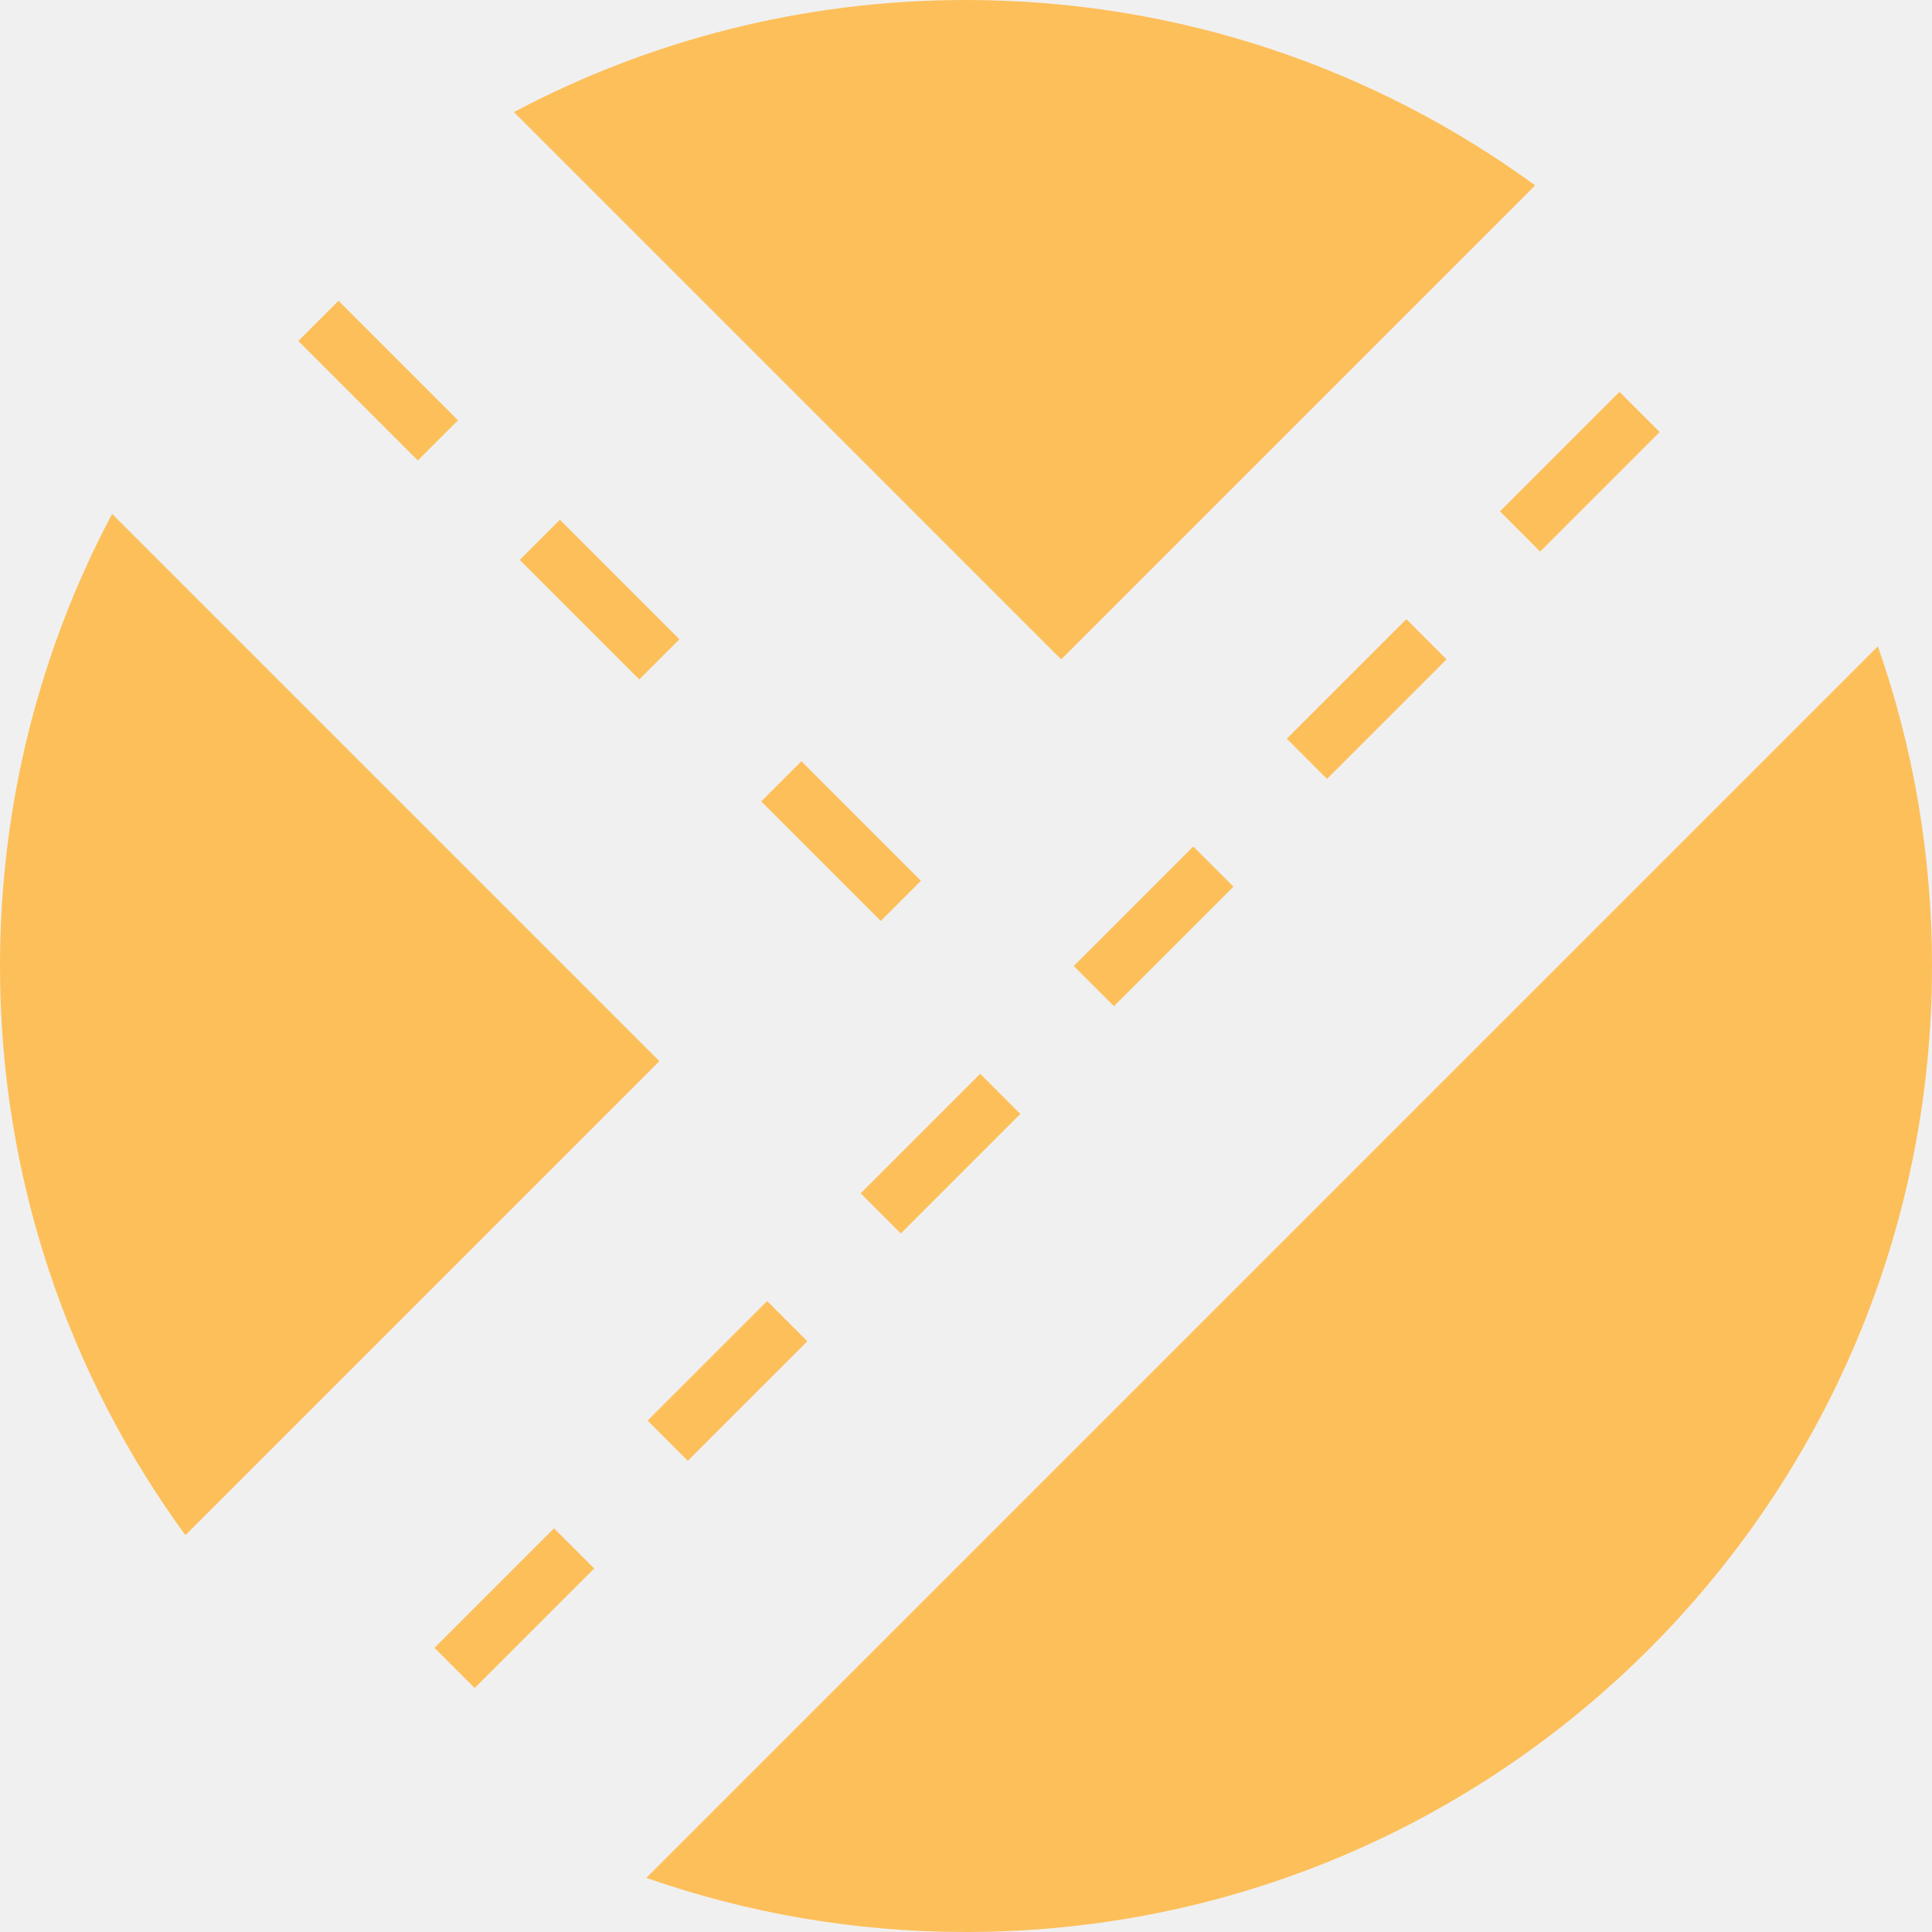
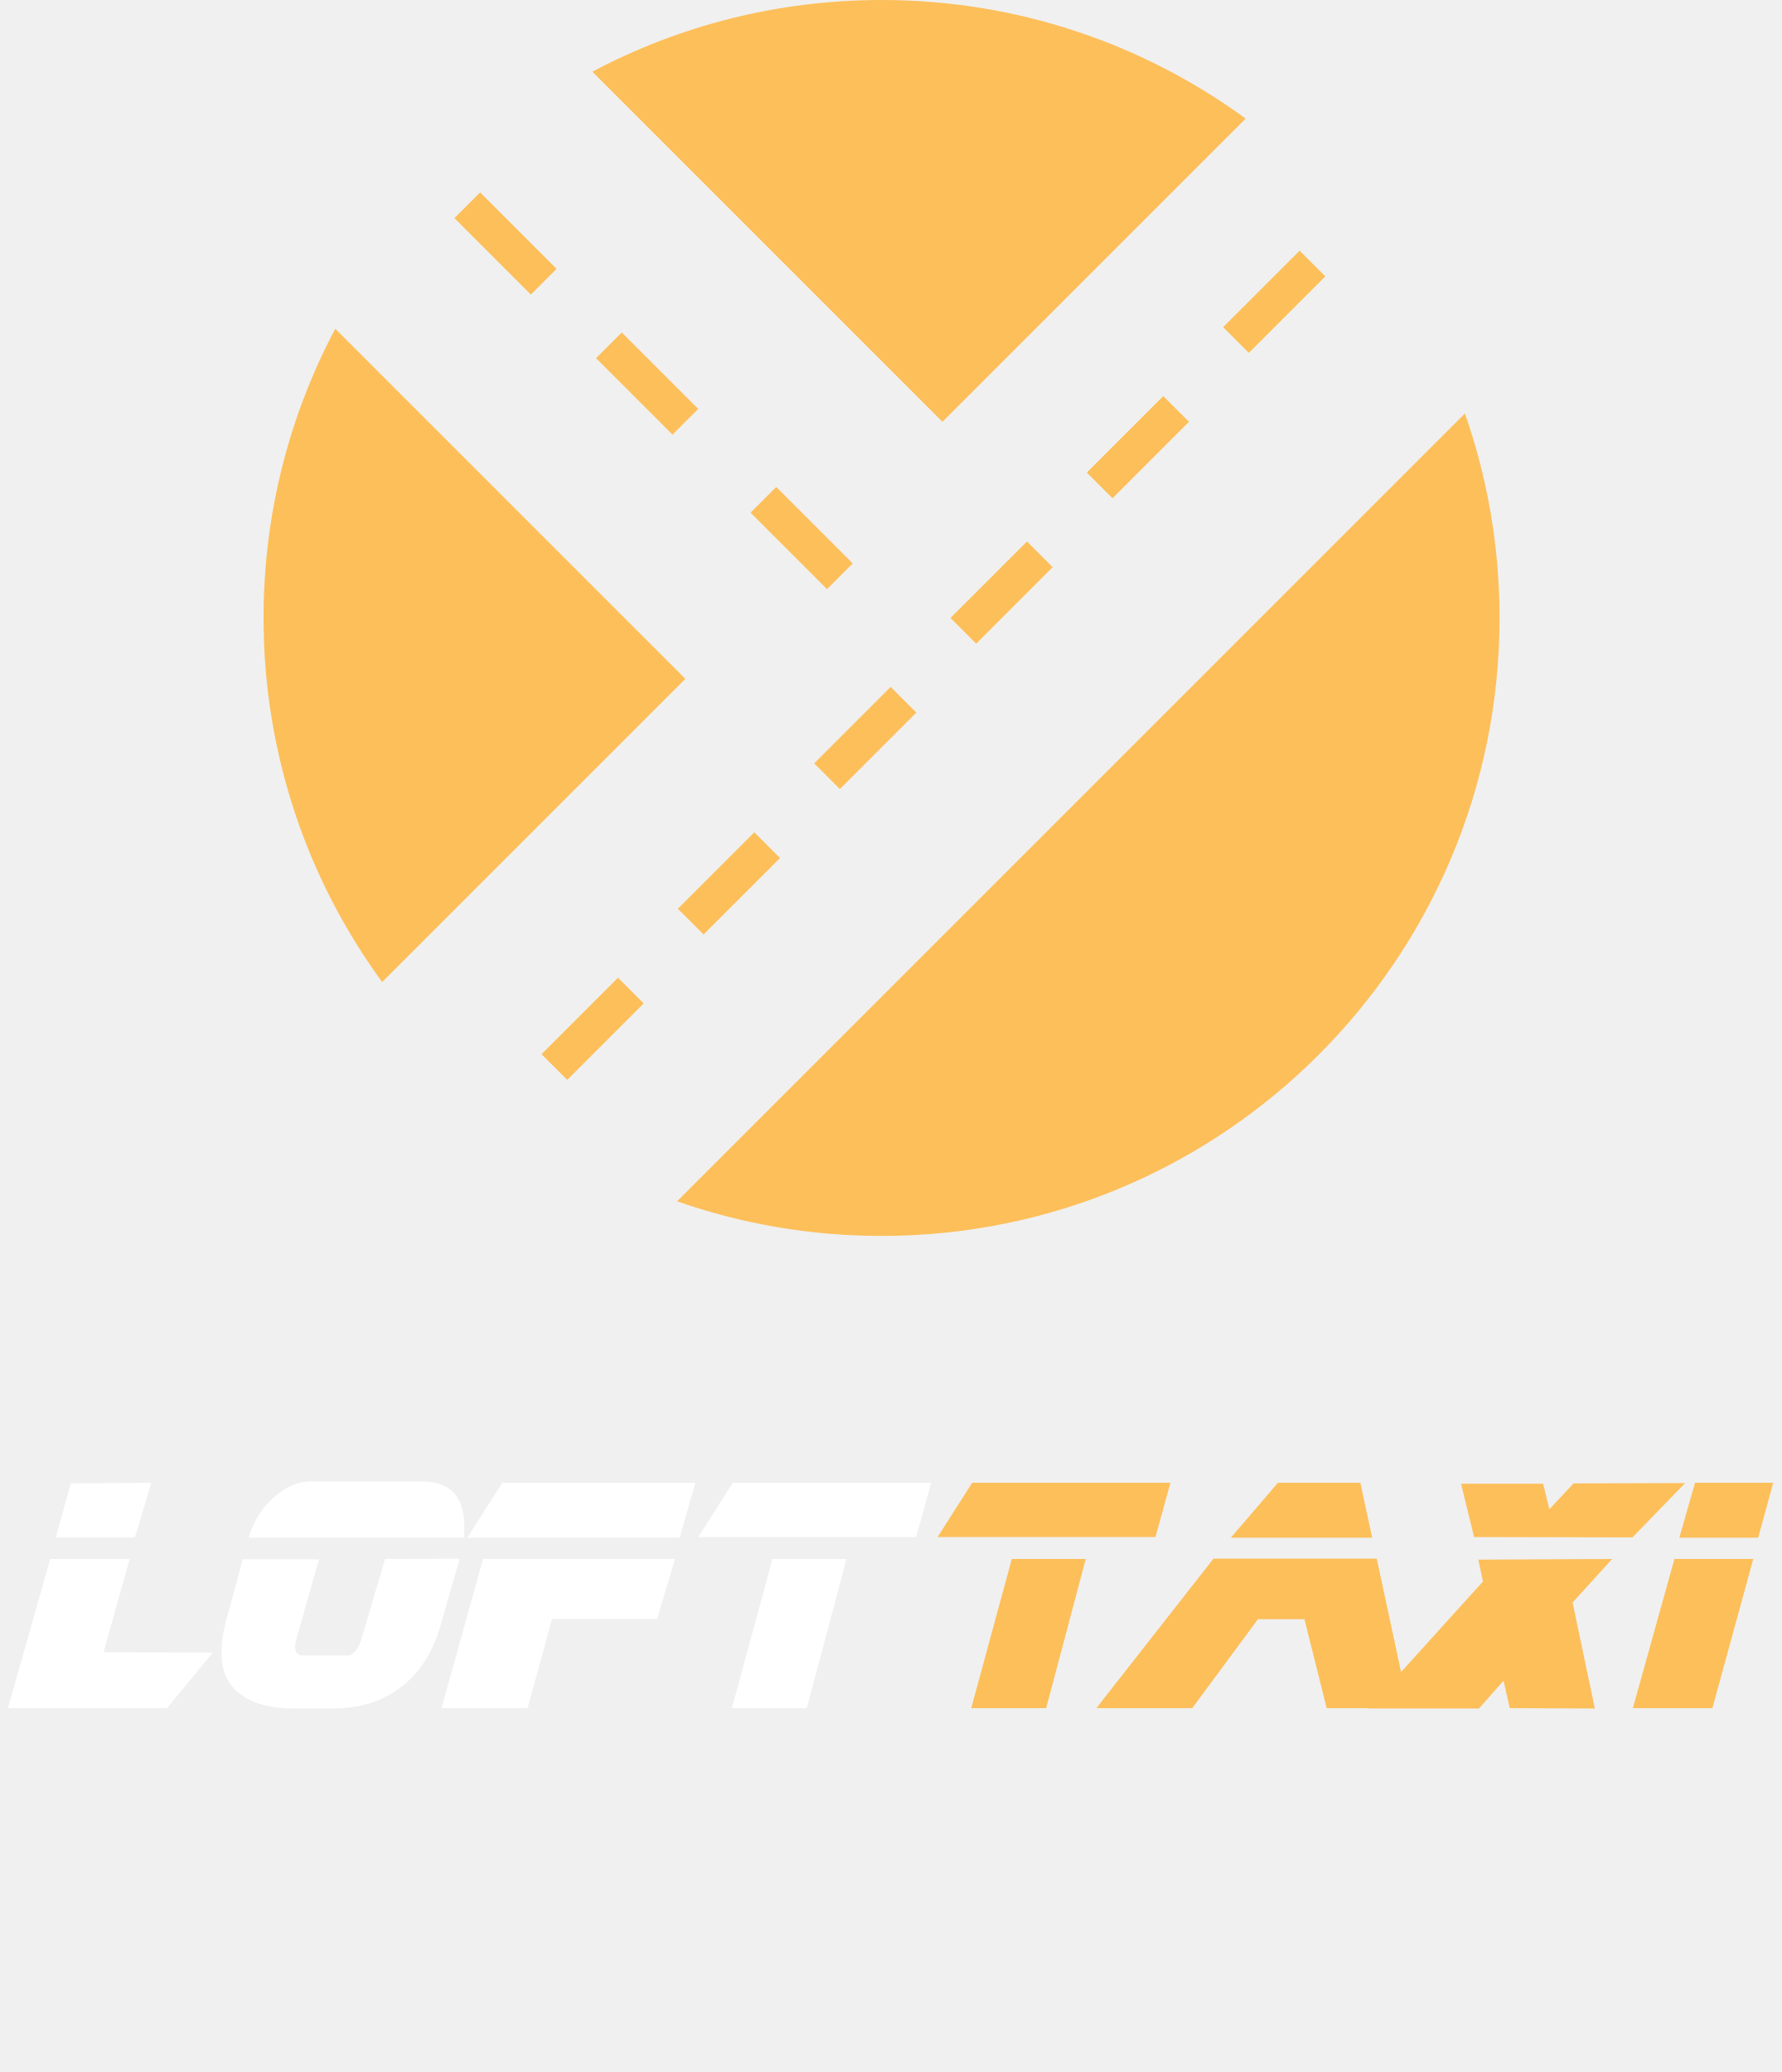
- <svg xmlns="http://www.w3.org/2000/svg" width="136" height="136" viewBox="0 0 136 136" fill="none">
-   <path fill-rule="evenodd" clip-rule="evenodd" d="M68 136C105.555 136 136 105.555 136 68C136 60.113 134.657 52.54 132.188 45.497L45.497 132.188C52.54 134.657 60.113 136 68 136ZM13.051 108.065L46.416 74.7L7.891 36.176C2.854 45.671 0 56.502 0 68C0 82.98 4.844 96.829 13.051 108.065ZM36.176 7.891L74.7 46.416L108.065 13.051C96.829 4.844 82.98 0 68 0C56.502 0 45.671 2.854 36.176 7.891Z" fill="#FDBF5A" />
-   <path d="M22.414 22.586L30.828 31" stroke="#FDBF5A" stroke-width="4" />
-   <path d="M40.414 109L32 117.414" stroke="#FDBF5A" stroke-width="4" />
-   <path d="M55.414 93L47 101.414" stroke="#FDBF5A" stroke-width="4" />
-   <path d="M70.414 77L62 85.414" stroke="#FDBF5A" stroke-width="4" />
-   <path d="M100.414 45L92 53.414" stroke="#FDBF5A" stroke-width="4" />
-   <path d="M115.414 29L107 37.414" stroke="#FDBF5A" stroke-width="4" />
-   <path d="M38 38L46.414 46.414" stroke="#FDBF5A" stroke-width="4" />
-   <path d="M55 55L63.414 63.414" stroke="#FDBF5A" stroke-width="4" />
-   <path d="M85.414 61L77 69.414" stroke="#FDBF5A" stroke-width="4" />
+ <svg xmlns="http://www.w3.org/2000/svg" width="196" height="228" viewBox="0 0 196 228" fill="none">
+   <path d="M16.646 163.16L14.846 169.172H6.134L7.79 163.232L16.646 163.16ZM23.414 181.844L18.374 187.964H0.878L5.522 171.548H14.27L11.39 181.808L23.414 181.844ZM51.083 169.208H27.359C27.839 167.576 28.655 166.196 29.807 165.068C31.223 163.7 32.687 163.016 34.199 163.016H46.439C49.535 163.016 51.083 164.66 51.083 167.948C51.083 168.764 51.083 169.184 51.083 169.208ZM50.579 171.512L50.435 172.088C50.051 173.336 49.391 175.616 48.455 178.928C47.855 181.016 46.931 182.768 45.683 184.184C43.427 186.728 40.403 188 36.611 188H32.327C30.023 188 28.199 187.568 26.855 186.704C25.199 185.672 24.371 184.076 24.371 181.916C24.371 180.764 24.551 179.54 24.911 178.244L26.711 171.584H35.099L32.615 180.332C32.519 180.74 32.471 181.052 32.471 181.268C32.471 181.748 32.687 182.048 33.119 182.168H38.339C38.987 182 39.467 181.388 39.779 180.332L42.371 171.548L50.579 171.512ZM76.515 163.16L74.787 169.208H51.423L55.275 163.16H76.515ZM74.283 171.548L72.303 178.136H60.747L58.047 187.964H48.579L53.151 171.548H74.283ZM102.46 163.16L100.804 169.136H76.828L80.644 163.16H102.46ZM93.136 171.548L88.78 187.964H80.536L85 171.548H93.136Z" fill="white" />
+   <path d="M128.792 163.16L127.136 169.136H103.16L106.976 163.16H128.792ZM119.468 171.548L115.112 187.964H106.868L111.332 171.548H119.468ZM150.984 169.208H135.432L140.616 163.16H149.688L150.984 169.208ZM155.016 187.964H145.98L143.532 178.172H138.42L131.184 187.964H120.636L133.524 171.512H151.488L155.016 187.964ZM185.421 163.196L179.625 169.172L162.201 169.136L160.761 163.268H169.797L170.481 166.076L173.145 163.232L185.421 163.196ZM177.393 171.548L173.037 176.336L175.485 188L166.125 187.964L165.441 184.94L162.741 188H150.536L163.173 174.032L162.669 171.62L177.393 171.548ZM195.114 163.16L193.458 169.208H184.782L186.51 163.16H195.114ZM192.918 171.548L188.418 187.964H179.67L184.242 171.548H192.918Z" fill="#FDBF5A" />
+   <path fill-rule="evenodd" clip-rule="evenodd" d="M97 136C134.555 136 165 105.555 165 68C165 60.113 163.657 52.54 161.188 45.497L74.497 132.188C81.54 134.657 89.113 136 97 136ZM42.051 108.065L75.416 74.7L36.891 36.176C31.854 45.671 29 56.502 29 68C29 82.98 33.844 96.829 42.051 108.065ZM65.176 7.891L103.7 46.416L137.065 13.051C125.829 4.844 111.98 0 97 0C85.502 0 74.671 2.854 65.176 7.891Z" fill="#FDBF5A" />
+   <path d="M51.414 22.586L59.828 31" stroke="#FDBF5A" stroke-width="4" />
+   <path d="M69.414 109L61 117.414" stroke="#FDBF5A" stroke-width="4" />
+   <path d="M84.414 93L76 101.414" stroke="#FDBF5A" stroke-width="4" />
+   <path d="M99.414 77L91 85.414" stroke="#FDBF5A" stroke-width="4" />
+   <path d="M129.414 45L121 53.414" stroke="#FDBF5A" stroke-width="4" />
+   <path d="M144.414 29L136 37.414" stroke="#FDBF5A" stroke-width="4" />
+   <path d="M67 38L75.414 46.414" stroke="#FDBF5A" stroke-width="4" />
+   <path d="M84 55L92.414 63.414" stroke="#FDBF5A" stroke-width="4" />
+   <path d="M114.414 61L106 69.414" stroke="#FDBF5A" stroke-width="4" />
</svg>
